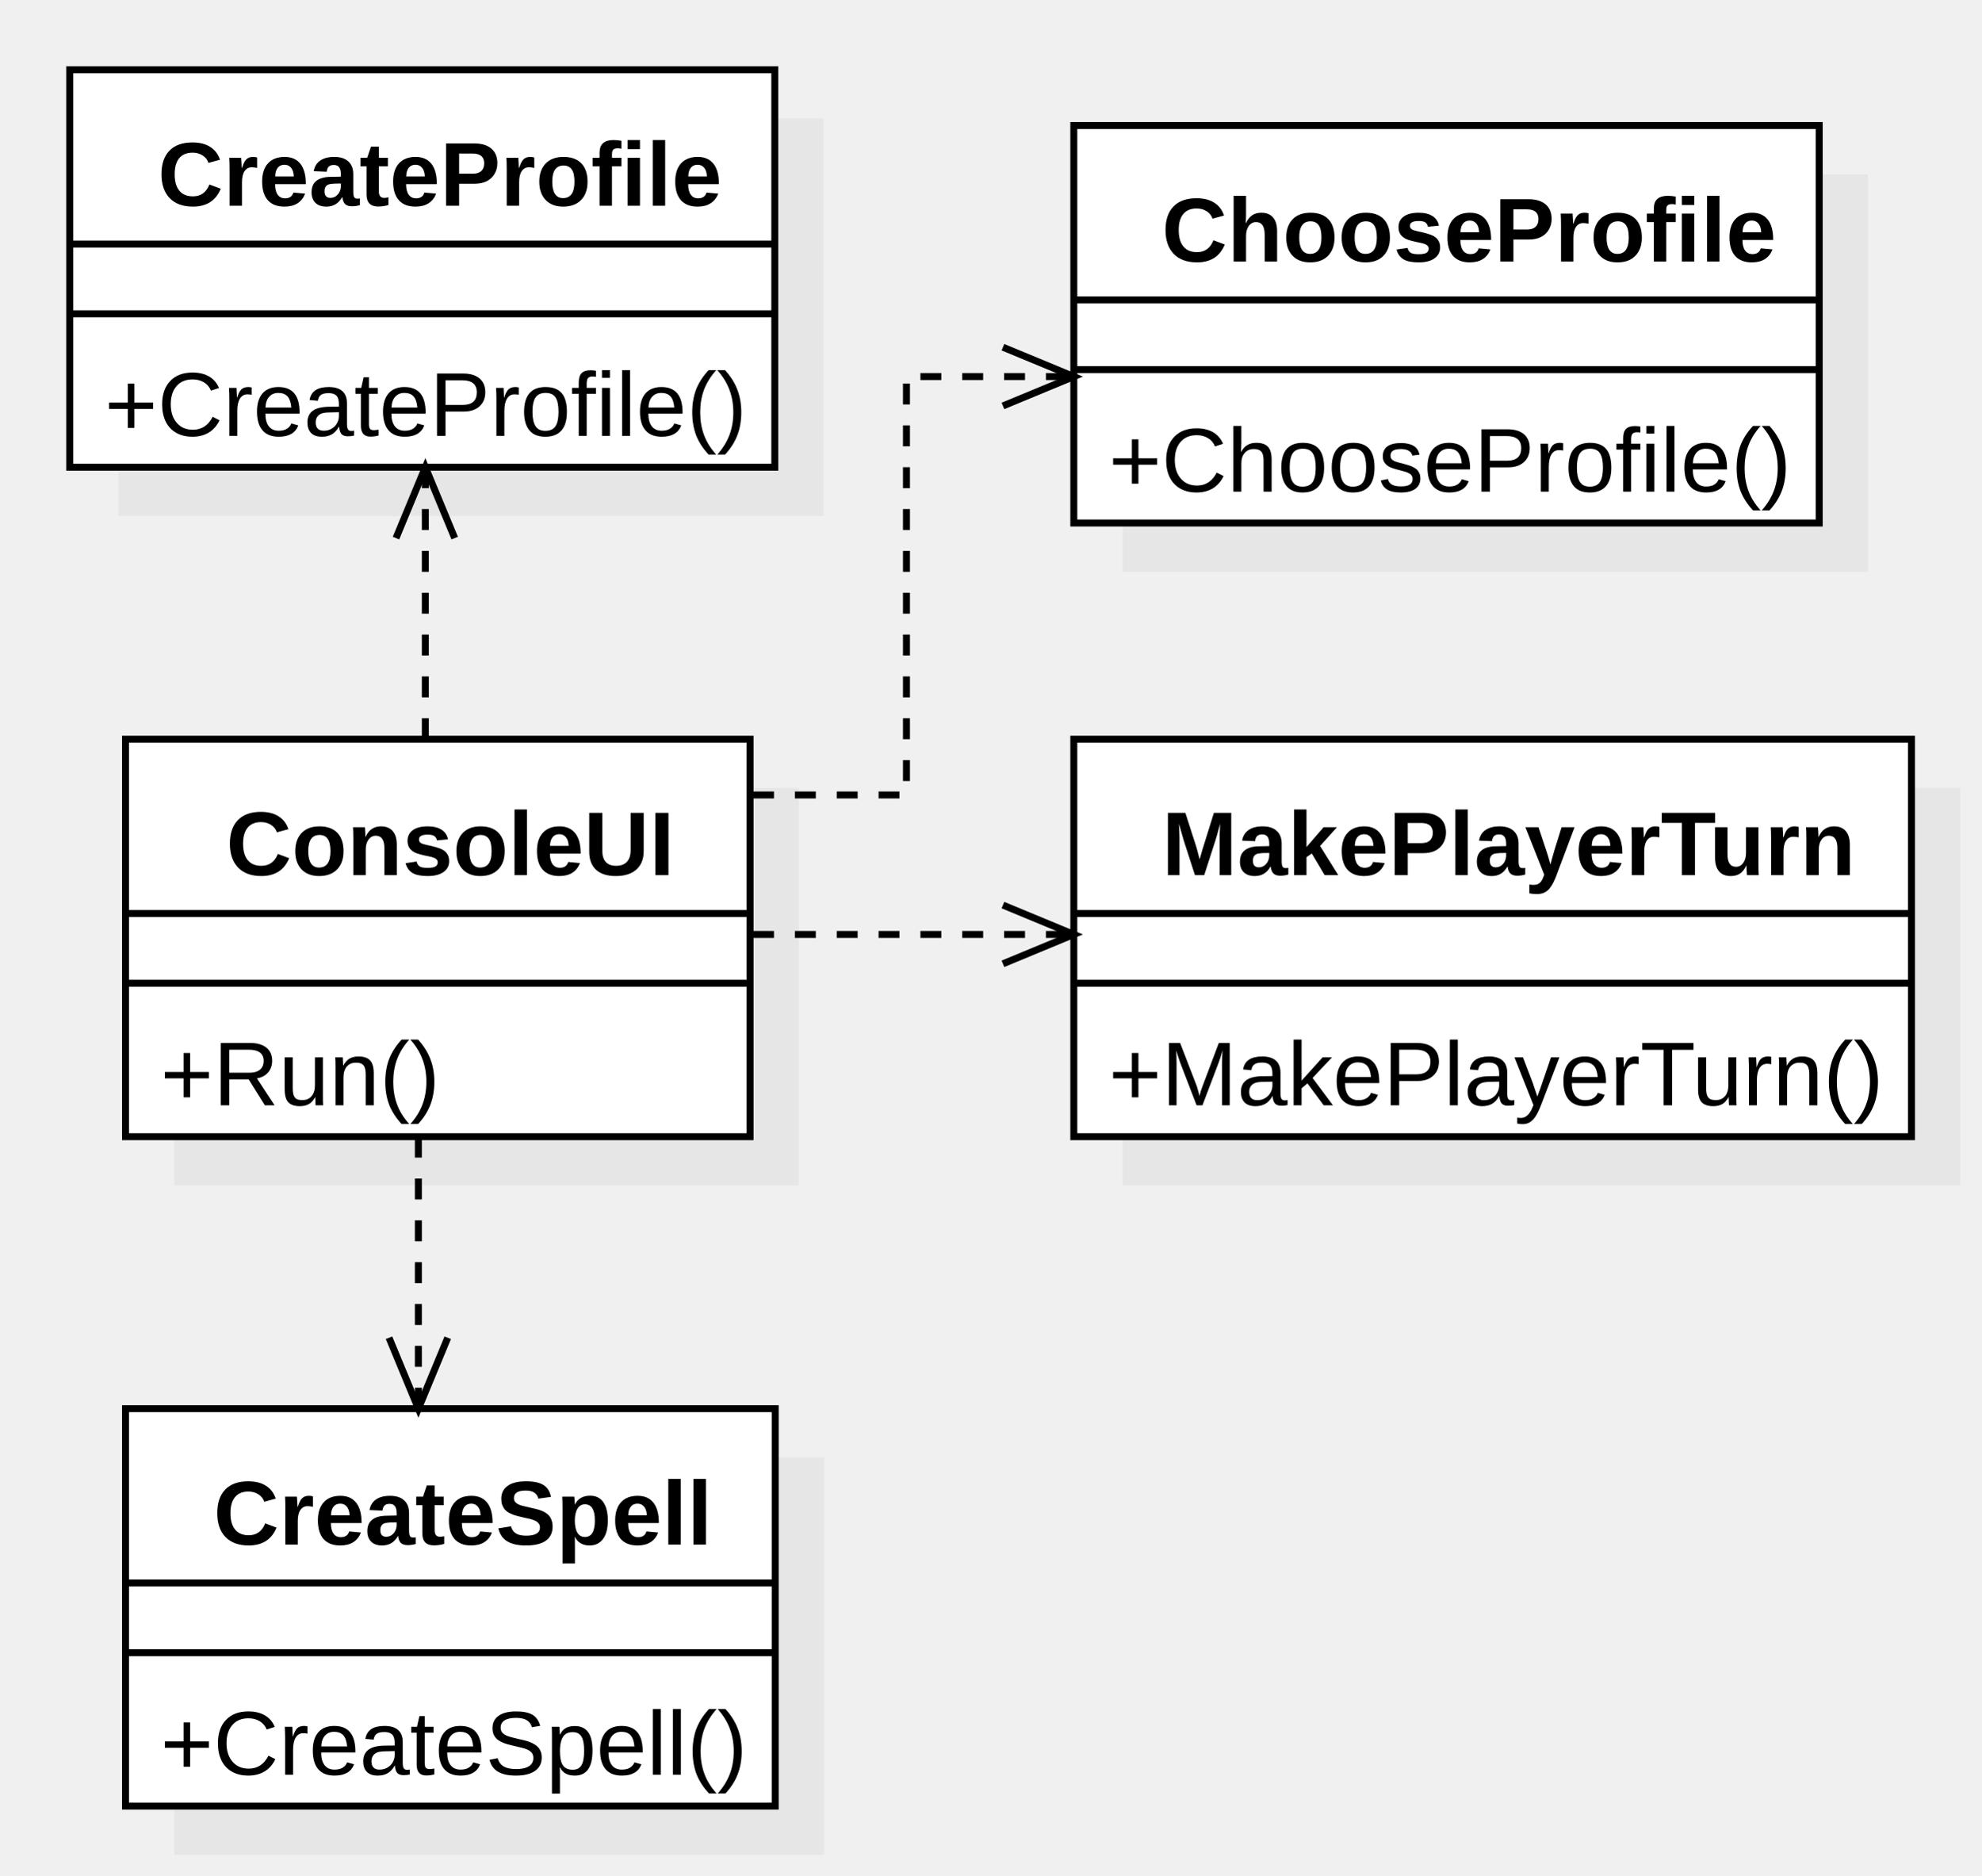
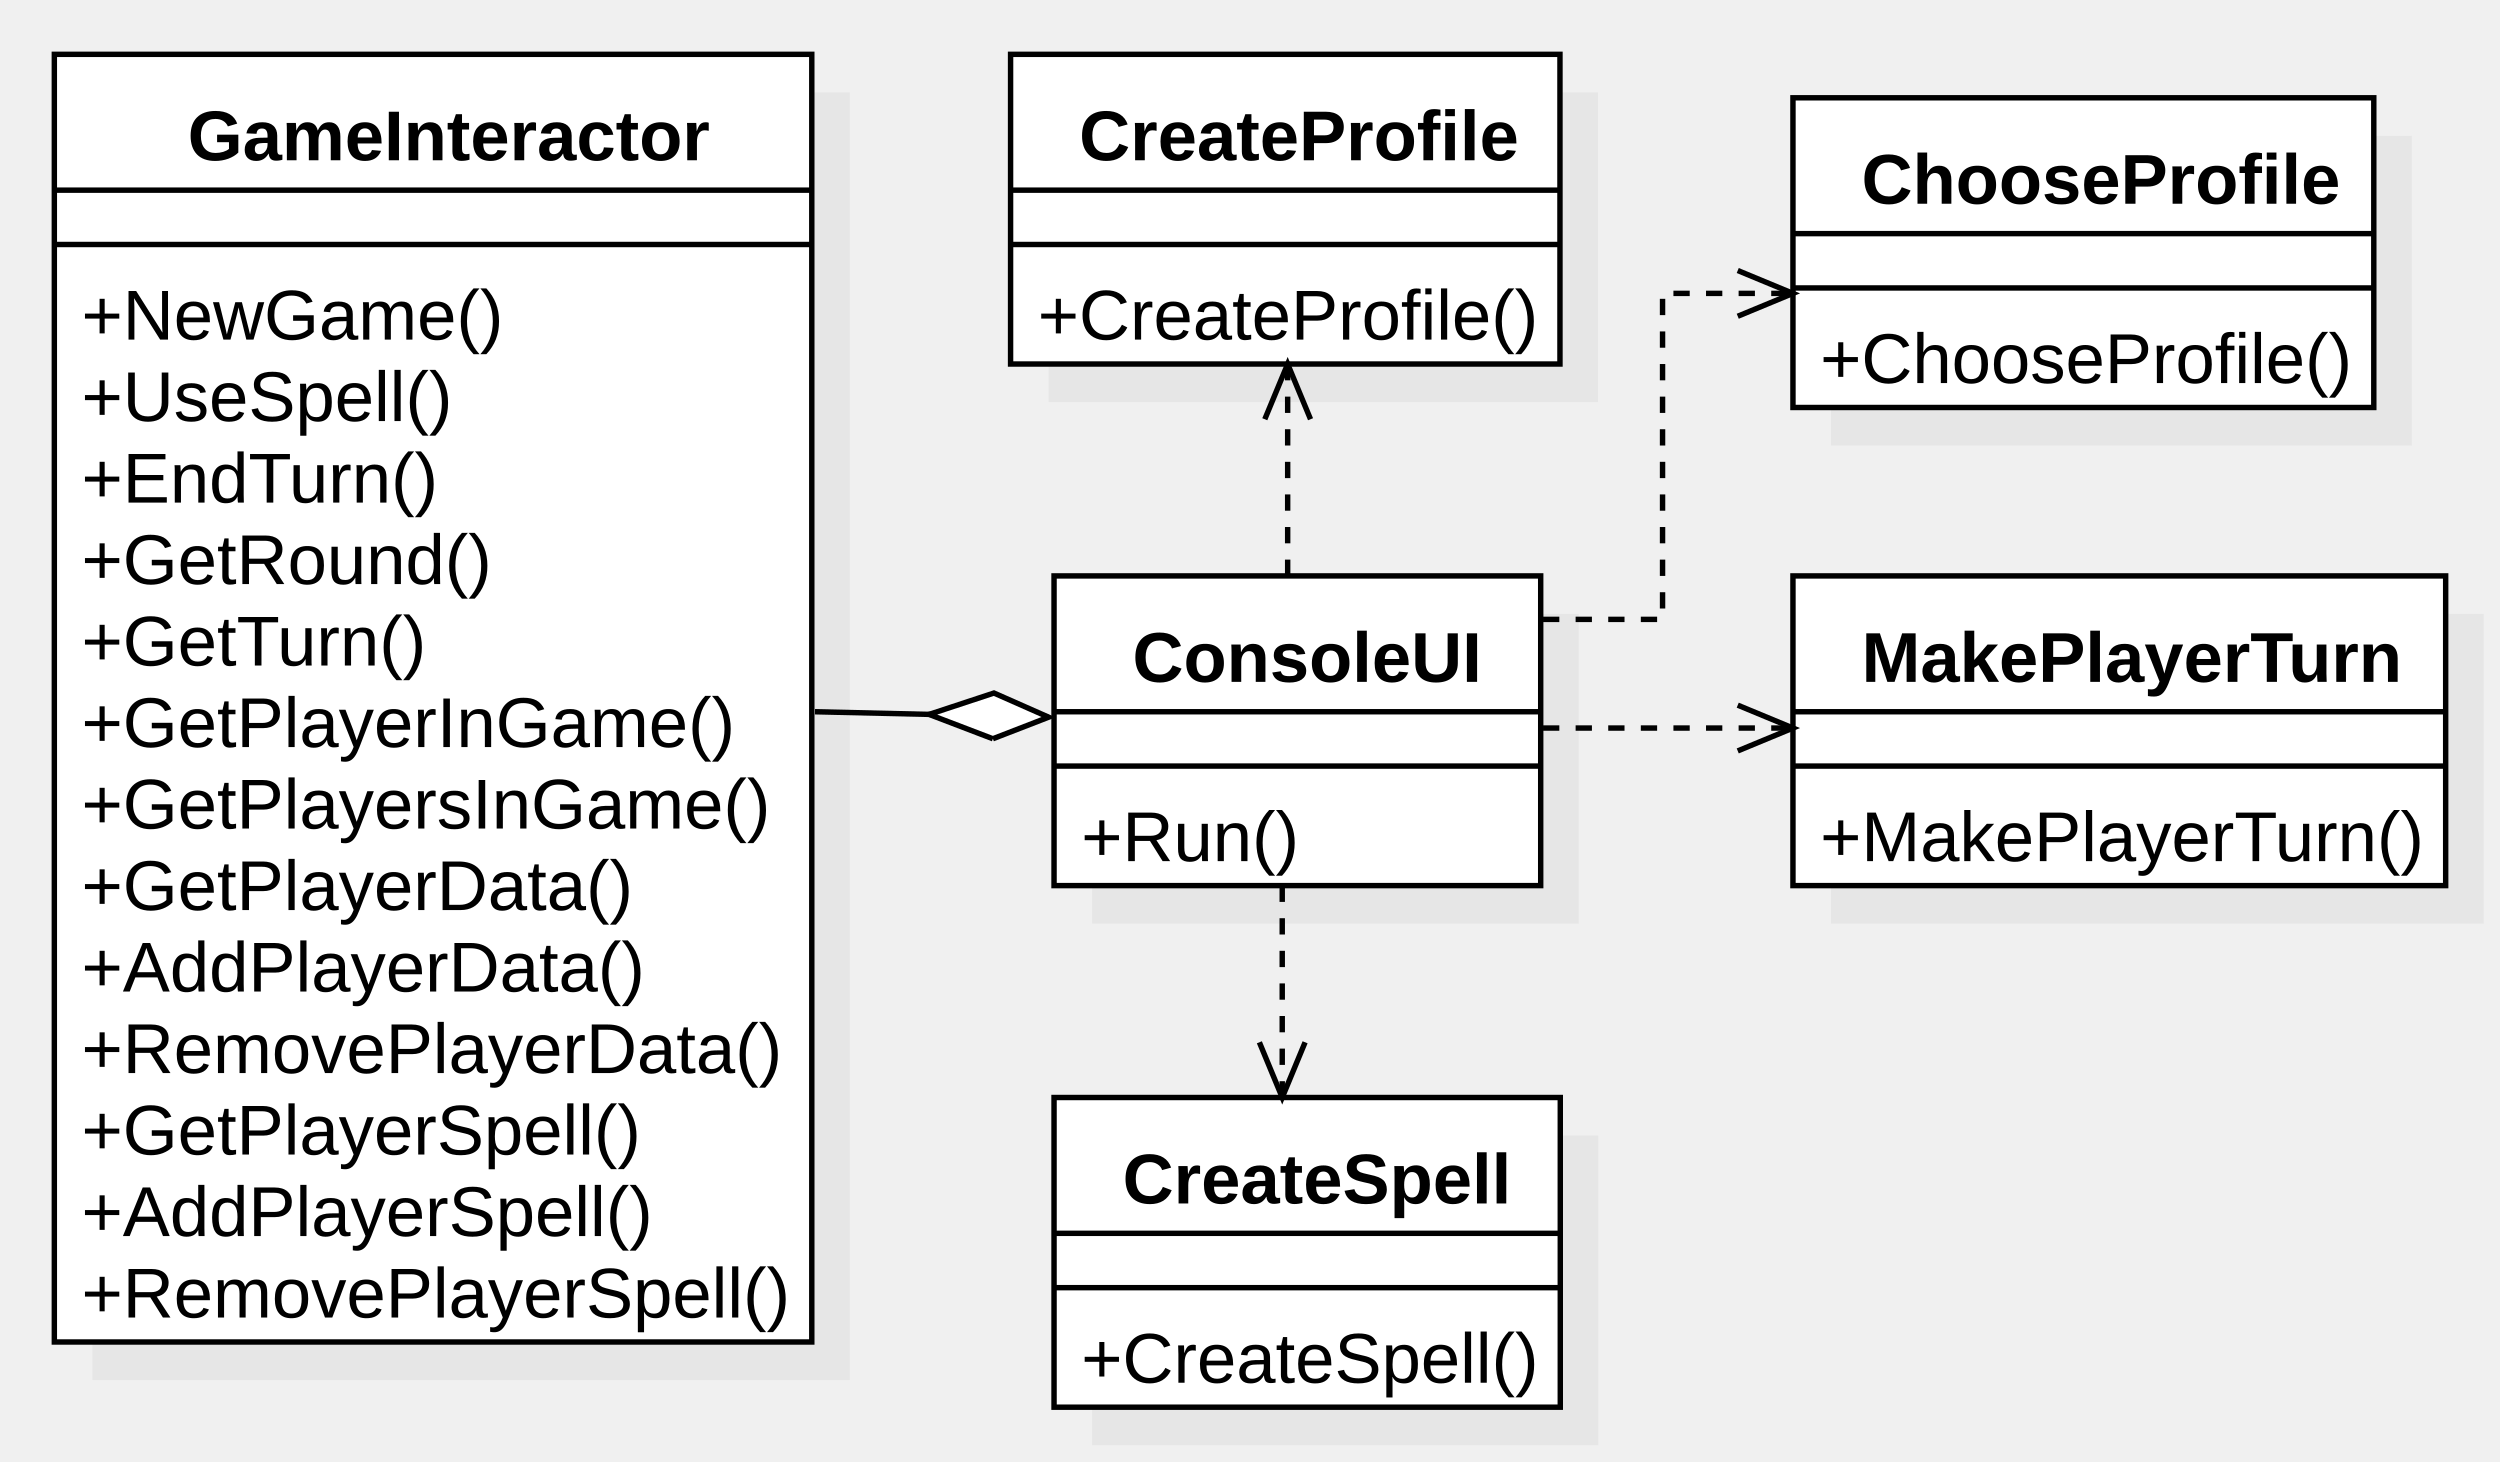
- <svg xmlns="http://www.w3.org/2000/svg" version="1.1" width="284.135" height="269">
+ <svg xmlns="http://www.w3.org/2000/svg" version="1.1" width="460.135" height="269">
  <defs />
  <g>
-     <g transform="translate(-70,-22) scale(1,1)">
-       <rect fill="#C0C0C0" stroke="none" x="95" y="135" width="89.571" height="57" opacity="0.2" />
-     </g>
-     <g transform="translate(-70,-22) scale(1,1)">
-       <rect fill="#ffffff" stroke="none" x="88" y="128" width="89.571" height="57" />
-     </g>
-     <g transform="translate(-70,-22) scale(1,1)">
-       <path fill="none" stroke="#000000" d="M 88 128 L 177.571 128 L 177.571 185 L 88 185 L 88 128 Z Z" stroke-miterlimit="10" />
-     </g>
-     <g transform="translate(-70,-22) scale(1,1)">
-       <path fill="none" stroke="#000000" d="M 88 153 L 177.571 153" stroke-miterlimit="10" />
-     </g>
-     <g transform="translate(-70,-22) scale(1,1)">
-       <path fill="none" stroke="#000000" d="M 88 163 L 177.571 163" stroke-miterlimit="10" />
-     </g>
-     <g transform="translate(-70,-22) scale(1,1)">
-       <g>
-         <path fill="none" stroke="none" />
-         <text fill="#000000" stroke="none" font-family="Arial" font-size="13px" font-style="normal" font-weight="bold" text-decoration="none" x="102.437" y="147.5">ConsoleUI</text>
-       </g>
-     </g>
-     <g transform="translate(-70,-22) scale(1,1)">
-       <g>
-         <path fill="none" stroke="none" />
-         <text fill="#000000" stroke="none" font-family="Arial" font-size="13px" font-style="normal" font-weight="normal" text-decoration="none" x="93" y="180.5">+Run()</text>
-       </g>
-     </g>
-     <g transform="translate(-70,-22) scale(1,1)">
-       <rect fill="#C0C0C0" stroke="none" x="231" y="47" width="106.906" height="57" opacity="0.2" />
-     </g>
-     <g transform="translate(-70,-22) scale(1,1)">
-       <rect fill="#ffffff" stroke="none" x="224" y="40" width="106.906" height="57" />
-     </g>
-     <g transform="translate(-70,-22) scale(1,1)">
-       <path fill="none" stroke="#000000" d="M 224 40 L 330.906 40 L 330.906 97 L 224 97 L 224 40 Z Z" stroke-miterlimit="10" />
-     </g>
-     <g transform="translate(-70,-22) scale(1,1)">
-       <path fill="none" stroke="#000000" d="M 224 65 L 330.906 65" stroke-miterlimit="10" />
-     </g>
-     <g transform="translate(-70,-22) scale(1,1)">
-       <path fill="none" stroke="#000000" d="M 224 75 L 330.906 75" stroke-miterlimit="10" />
-     </g>
-     <g transform="translate(-70,-22) scale(1,1)">
-       <g>
-         <path fill="none" stroke="none" />
-         <text fill="#000000" stroke="none" font-family="Arial" font-size="13px" font-style="normal" font-weight="bold" text-decoration="none" x="236.625" y="59.5">ChooseProfile</text>
-       </g>
-     </g>
-     <g transform="translate(-70,-22) scale(1,1)">
-       <g>
-         <path fill="none" stroke="none" />
-         <text fill="#000000" stroke="none" font-family="Arial" font-size="13px" font-style="normal" font-weight="normal" text-decoration="none" x="229" y="92.5">+ChooseProfile()</text>
-       </g>
-     </g>
-     <g transform="translate(-70,-22) scale(1,1)">
-       <rect fill="#C0C0C0" stroke="none" x="87" y="39" width="101.117" height="57" opacity="0.2" />
-     </g>
-     <g transform="translate(-70,-22) scale(1,1)">
-       <rect fill="#ffffff" stroke="none" x="80" y="32" width="101.117" height="57" />
-     </g>
-     <g transform="translate(-70,-22) scale(1,1)">
-       <path fill="none" stroke="#000000" d="M 80 32 L 181.117 32 L 181.117 89 L 80 89 L 80 32 Z Z" stroke-miterlimit="10" />
-     </g>
-     <g transform="translate(-70,-22) scale(1,1)">
-       <path fill="none" stroke="#000000" d="M 80 57 L 181.117 57" stroke-miterlimit="10" />
-     </g>
-     <g transform="translate(-70,-22) scale(1,1)">
-       <path fill="none" stroke="#000000" d="M 80 67 L 181.117 67" stroke-miterlimit="10" />
-     </g>
-     <g transform="translate(-70,-22) scale(1,1)">
-       <g>
-         <path fill="none" stroke="none" />
-         <text fill="#000000" stroke="none" font-family="Arial" font-size="13px" font-style="normal" font-weight="bold" text-decoration="none" x="92.625" y="51.5">CreateProfile</text>
-       </g>
-     </g>
-     <g transform="translate(-70,-22) scale(1,1)">
-       <g>
-         <path fill="none" stroke="none" />
-         <text fill="#000000" stroke="none" font-family="Arial" font-size="13px" font-style="normal" font-weight="normal" text-decoration="none" x="85" y="84.5">+CreateProfile()</text>
-       </g>
-     </g>
-     <g transform="translate(-70,-22) scale(1,1)">
-       <rect fill="#C0C0C0" stroke="none" x="95" y="231" width="93.176" height="57" opacity="0.2" />
-     </g>
-     <g transform="translate(-70,-22) scale(1,1)">
-       <rect fill="#ffffff" stroke="none" x="88" y="224" width="93.176" height="57" />
-     </g>
-     <g transform="translate(-70,-22) scale(1,1)">
-       <path fill="none" stroke="#000000" d="M 88 224 L 181.176 224 L 181.176 281 L 88 281 L 88 224 Z Z" stroke-miterlimit="10" />
-     </g>
-     <g transform="translate(-70,-22) scale(1,1)">
-       <path fill="none" stroke="#000000" d="M 88 249 L 181.176 249" stroke-miterlimit="10" />
-     </g>
-     <g transform="translate(-70,-22) scale(1,1)">
-       <path fill="none" stroke="#000000" d="M 88 259 L 181.176 259" stroke-miterlimit="10" />
-     </g>
-     <g transform="translate(-70,-22) scale(1,1)">
-       <g>
-         <path fill="none" stroke="none" />
-         <text fill="#000000" stroke="none" font-family="Arial" font-size="13px" font-style="normal" font-weight="bold" text-decoration="none" x="100.625" y="243.5">CreateSpell</text>
-       </g>
-     </g>
-     <g transform="translate(-70,-22) scale(1,1)">
-       <g>
-         <path fill="none" stroke="none" />
-         <text fill="#000000" stroke="none" font-family="Arial" font-size="13px" font-style="normal" font-weight="normal" text-decoration="none" x="93" y="276.5">+CreateSpell()</text>
-       </g>
-     </g>
-     <g transform="translate(-70,-22) scale(1,1)">
-       <rect fill="#C0C0C0" stroke="none" x="231" y="135" width="120.135" height="57" opacity="0.2" />
-     </g>
-     <g transform="translate(-70,-22) scale(1,1)">
-       <rect fill="#ffffff" stroke="none" x="224" y="128" width="120.135" height="57" />
-     </g>
-     <g transform="translate(-70,-22) scale(1,1)">
-       <path fill="none" stroke="#000000" d="M 224 128 L 344.135 128 L 344.135 185 L 224 185 L 224 128 Z Z" stroke-miterlimit="10" />
-     </g>
-     <g transform="translate(-70,-22) scale(1,1)">
-       <path fill="none" stroke="#000000" d="M 224 153 L 344.135 153" stroke-miterlimit="10" />
-     </g>
-     <g transform="translate(-70,-22) scale(1,1)">
-       <path fill="none" stroke="#000000" d="M 224 163 L 344.135 163" stroke-miterlimit="10" />
-     </g>
-     <g transform="translate(-70,-22) scale(1,1)">
-       <g>
-         <path fill="none" stroke="none" />
-         <text fill="#000000" stroke="none" font-family="Arial" font-size="13px" font-style="normal" font-weight="bold" text-decoration="none" x="236.625" y="147.5">MakePlayerTurn</text>
-       </g>
-     </g>
-     <g transform="translate(-70,-22) scale(1,1)">
-       <g>
-         <path fill="none" stroke="none" />
-         <text fill="#000000" stroke="none" font-family="Arial" font-size="13px" font-style="normal" font-weight="normal" text-decoration="none" x="229" y="180.5">+MakePlayerTurn()</text>
-       </g>
-     </g>
-     <g transform="translate(-70,-22) scale(1,1)">
-       <path fill="none" stroke="#000000" d="M 130 185 L 130 224" stroke-miterlimit="10" stroke-dasharray="3" />
-     </g>
-     <g transform="translate(-70,-22) scale(1,1)">
-       <path fill="none" stroke="#000000" d="M 125.79 213.837 L 130 224 L 134.21 213.837" stroke-miterlimit="10" />
-     </g>
-     <g transform="translate(-70,-22) scale(1,1)">
-       <path fill="none" stroke="#000000" d="M 178 156 L 224 156" stroke-miterlimit="10" stroke-dasharray="3" />
-     </g>
-     <g transform="translate(-70,-22) scale(1,1)">
-       <path fill="none" stroke="#000000" d="M 213.837 160.21 L 224 156 L 213.837 151.79" stroke-miterlimit="10" />
-     </g>
-     <g transform="translate(-70,-22) scale(1,1)">
-       <path fill="none" stroke="#000000" d="M 178 136 L 200 136 L 200 76 L 224 76" stroke-miterlimit="10" stroke-dasharray="3" />
-     </g>
-     <g transform="translate(-70,-22) scale(1,1)">
-       <path fill="none" stroke="#000000" d="M 213.837 80.21 L 224 76 L 213.837 71.79" stroke-miterlimit="10" />
-     </g>
-     <g transform="translate(-70,-22) scale(1,1)">
-       <path fill="none" stroke="#000000" d="M 131 128 L 131 89" stroke-miterlimit="10" stroke-dasharray="3" />
-     </g>
-     <g transform="translate(-70,-22) scale(1,1)">
-       <path fill="none" stroke="#000000" d="M 135.21 99.163 L 131 89 L 126.79 99.163" stroke-miterlimit="10" />
+     <g transform="translate(-14,-14) scale(1,1)">
+       <rect fill="#C0C0C0" stroke="none" x="215" y="127" width="89.571" height="57" opacity="0.2" />
+     </g>
+     <g transform="translate(-14,-14) scale(1,1)">
+       <rect fill="#ffffff" stroke="none" x="208" y="120" width="89.571" height="57" />
+     </g>
+     <g transform="translate(-14,-14) scale(1,1)">
+       <path fill="none" stroke="#000000" d="M 208 120 L 297.571 120 L 297.571 177 L 208 177 L 208 120 Z Z" stroke-miterlimit="10" />
+     </g>
+     <g transform="translate(-14,-14) scale(1,1)">
+       <path fill="none" stroke="#000000" d="M 208 145 L 297.571 145" stroke-miterlimit="10" />
+     </g>
+     <g transform="translate(-14,-14) scale(1,1)">
+       <path fill="none" stroke="#000000" d="M 208 155 L 297.571 155" stroke-miterlimit="10" />
+     </g>
+     <g transform="translate(-14,-14) scale(1,1)">
+       <g>
+         <path fill="none" stroke="none" />
+         <text fill="#000000" stroke="none" font-family="Arial" font-size="13px" font-style="normal" font-weight="bold" text-decoration="none" x="222.437" y="139.5">ConsoleUI</text>
+       </g>
+     </g>
+     <g transform="translate(-14,-14) scale(1,1)">
+       <g>
+         <path fill="none" stroke="none" />
+         <text fill="#000000" stroke="none" font-family="Arial" font-size="13px" font-style="normal" font-weight="normal" text-decoration="none" x="213" y="172.5">+Run()</text>
+       </g>
+     </g>
+     <g transform="translate(-14,-14) scale(1,1)">
+       <rect fill="#C0C0C0" stroke="none" x="351" y="39" width="106.906" height="57" opacity="0.2" />
+     </g>
+     <g transform="translate(-14,-14) scale(1,1)">
+       <rect fill="#ffffff" stroke="none" x="344" y="32" width="106.906" height="57" />
+     </g>
+     <g transform="translate(-14,-14) scale(1,1)">
+       <path fill="none" stroke="#000000" d="M 344 32 L 450.906 32 L 450.906 89 L 344 89 L 344 32 Z Z" stroke-miterlimit="10" />
+     </g>
+     <g transform="translate(-14,-14) scale(1,1)">
+       <path fill="none" stroke="#000000" d="M 344 57 L 450.906 57" stroke-miterlimit="10" />
+     </g>
+     <g transform="translate(-14,-14) scale(1,1)">
+       <path fill="none" stroke="#000000" d="M 344 67 L 450.906 67" stroke-miterlimit="10" />
+     </g>
+     <g transform="translate(-14,-14) scale(1,1)">
+       <g>
+         <path fill="none" stroke="none" />
+         <text fill="#000000" stroke="none" font-family="Arial" font-size="13px" font-style="normal" font-weight="bold" text-decoration="none" x="356.625" y="51.5">ChooseProfile</text>
+       </g>
+     </g>
+     <g transform="translate(-14,-14) scale(1,1)">
+       <g>
+         <path fill="none" stroke="none" />
+         <text fill="#000000" stroke="none" font-family="Arial" font-size="13px" font-style="normal" font-weight="normal" text-decoration="none" x="349" y="84.5">+ChooseProfile()</text>
+       </g>
+     </g>
+     <g transform="translate(-14,-14) scale(1,1)">
+       <rect fill="#C0C0C0" stroke="none" x="207" y="31" width="101.117" height="57" opacity="0.2" />
+     </g>
+     <g transform="translate(-14,-14) scale(1,1)">
+       <rect fill="#ffffff" stroke="none" x="200" y="24" width="101.117" height="57" />
+     </g>
+     <g transform="translate(-14,-14) scale(1,1)">
+       <path fill="none" stroke="#000000" d="M 200 24 L 301.117 24 L 301.117 81 L 200 81 L 200 24 Z Z" stroke-miterlimit="10" />
+     </g>
+     <g transform="translate(-14,-14) scale(1,1)">
+       <path fill="none" stroke="#000000" d="M 200 49 L 301.117 49" stroke-miterlimit="10" />
+     </g>
+     <g transform="translate(-14,-14) scale(1,1)">
+       <path fill="none" stroke="#000000" d="M 200 59 L 301.117 59" stroke-miterlimit="10" />
+     </g>
+     <g transform="translate(-14,-14) scale(1,1)">
+       <g>
+         <path fill="none" stroke="none" />
+         <text fill="#000000" stroke="none" font-family="Arial" font-size="13px" font-style="normal" font-weight="bold" text-decoration="none" x="212.625" y="43.5">CreateProfile</text>
+       </g>
+     </g>
+     <g transform="translate(-14,-14) scale(1,1)">
+       <g>
+         <path fill="none" stroke="none" />
+         <text fill="#000000" stroke="none" font-family="Arial" font-size="13px" font-style="normal" font-weight="normal" text-decoration="none" x="205" y="76.5">+CreateProfile()</text>
+       </g>
+     </g>
+     <g transform="translate(-14,-14) scale(1,1)">
+       <rect fill="#C0C0C0" stroke="none" x="215" y="223" width="93.176" height="57" opacity="0.2" />
+     </g>
+     <g transform="translate(-14,-14) scale(1,1)">
+       <rect fill="#ffffff" stroke="none" x="208" y="216" width="93.176" height="57" />
+     </g>
+     <g transform="translate(-14,-14) scale(1,1)">
+       <path fill="none" stroke="#000000" d="M 208 216 L 301.176 216 L 301.176 273 L 208 273 L 208 216 Z Z" stroke-miterlimit="10" />
+     </g>
+     <g transform="translate(-14,-14) scale(1,1)">
+       <path fill="none" stroke="#000000" d="M 208 241 L 301.176 241" stroke-miterlimit="10" />
+     </g>
+     <g transform="translate(-14,-14) scale(1,1)">
+       <path fill="none" stroke="#000000" d="M 208 251 L 301.176 251" stroke-miterlimit="10" />
+     </g>
+     <g transform="translate(-14,-14) scale(1,1)">
+       <g>
+         <path fill="none" stroke="none" />
+         <text fill="#000000" stroke="none" font-family="Arial" font-size="13px" font-style="normal" font-weight="bold" text-decoration="none" x="220.625" y="235.5">CreateSpell</text>
+       </g>
+     </g>
+     <g transform="translate(-14,-14) scale(1,1)">
+       <g>
+         <path fill="none" stroke="none" />
+         <text fill="#000000" stroke="none" font-family="Arial" font-size="13px" font-style="normal" font-weight="normal" text-decoration="none" x="213" y="268.5">+CreateSpell()</text>
+       </g>
+     </g>
+     <g transform="translate(-14,-14) scale(1,1)">
+       <rect fill="#C0C0C0" stroke="none" x="351" y="127" width="120.135" height="57" opacity="0.2" />
+     </g>
+     <g transform="translate(-14,-14) scale(1,1)">
+       <rect fill="#ffffff" stroke="none" x="344" y="120" width="120.135" height="57" />
+     </g>
+     <g transform="translate(-14,-14) scale(1,1)">
+       <path fill="none" stroke="#000000" d="M 344 120 L 464.135 120 L 464.135 177 L 344 177 L 344 120 Z Z" stroke-miterlimit="10" />
+     </g>
+     <g transform="translate(-14,-14) scale(1,1)">
+       <path fill="none" stroke="#000000" d="M 344 145 L 464.135 145" stroke-miterlimit="10" />
+     </g>
+     <g transform="translate(-14,-14) scale(1,1)">
+       <path fill="none" stroke="#000000" d="M 344 155 L 464.135 155" stroke-miterlimit="10" />
+     </g>
+     <g transform="translate(-14,-14) scale(1,1)">
+       <g>
+         <path fill="none" stroke="none" />
+         <text fill="#000000" stroke="none" font-family="Arial" font-size="13px" font-style="normal" font-weight="bold" text-decoration="none" x="356.625" y="139.5">MakePlayerTurn</text>
+       </g>
+     </g>
+     <g transform="translate(-14,-14) scale(1,1)">
+       <g>
+         <path fill="none" stroke="none" />
+         <text fill="#000000" stroke="none" font-family="Arial" font-size="13px" font-style="normal" font-weight="normal" text-decoration="none" x="349" y="172.5">+MakePlayerTurn()</text>
+       </g>
+     </g>
+     <g transform="translate(-14,-14) scale(1,1)">
+       <path fill="none" stroke="#000000" d="M 250 177 L 250 216" stroke-miterlimit="10" stroke-dasharray="3" />
+     </g>
+     <g transform="translate(-14,-14) scale(1,1)">
+       <path fill="none" stroke="#000000" d="M 245.79 205.837 L 250 216 L 254.21 205.837" stroke-miterlimit="10" />
+     </g>
+     <g transform="translate(-14,-14) scale(1,1)">
+       <path fill="none" stroke="#000000" d="M 298 148 L 344 148" stroke-miterlimit="10" stroke-dasharray="3" />
+     </g>
+     <g transform="translate(-14,-14) scale(1,1)">
+       <path fill="none" stroke="#000000" d="M 333.837 152.21 L 344 148 L 333.837 143.79" stroke-miterlimit="10" />
+     </g>
+     <g transform="translate(-14,-14) scale(1,1)">
+       <path fill="none" stroke="#000000" d="M 298 128 L 320 128 L 320 68 L 344 68" stroke-miterlimit="10" stroke-dasharray="3" />
+     </g>
+     <g transform="translate(-14,-14) scale(1,1)">
+       <path fill="none" stroke="#000000" d="M 333.837 72.21 L 344 68 L 333.837 63.79" stroke-miterlimit="10" />
+     </g>
+     <g transform="translate(-14,-14) scale(1,1)">
+       <path fill="none" stroke="#000000" d="M 251 120 L 251 81" stroke-miterlimit="10" stroke-dasharray="3" />
+     </g>
+     <g transform="translate(-14,-14) scale(1,1)">
+       <path fill="none" stroke="#000000" d="M 255.21 91.163 L 251 81 L 246.79 91.163" stroke-miterlimit="10" />
+     </g>
+     <g transform="translate(-14,-14) scale(1,1)">
+       <rect fill="#C0C0C0" stroke="none" x="31" y="31" width="139.413" height="237" opacity="0.2" />
+     </g>
+     <g transform="translate(-14,-14) scale(1,1)">
+       <rect fill="#ffffff" stroke="none" x="24" y="24" width="139.413" height="237" />
+     </g>
+     <g transform="translate(-14,-14) scale(1,1)">
+       <path fill="none" stroke="#000000" d="M 24 24 L 163.413 24 L 163.413 261 L 24 261 L 24 24 Z Z" stroke-miterlimit="10" />
+     </g>
+     <g transform="translate(-14,-14) scale(1,1)">
+       <path fill="none" stroke="#000000" d="M 24 49 L 163.413 49" stroke-miterlimit="10" />
+     </g>
+     <g transform="translate(-14,-14) scale(1,1)">
+       <path fill="none" stroke="#000000" d="M 24 59 L 163.413 59" stroke-miterlimit="10" />
+     </g>
+     <g transform="translate(-14,-14) scale(1,1)">
+       <g>
+         <path fill="none" stroke="none" />
+         <text fill="#000000" stroke="none" font-family="Arial" font-size="13px" font-style="normal" font-weight="bold" text-decoration="none" x="48.549" y="43.5">GameInteractor</text>
+       </g>
+     </g>
+     <g transform="translate(-14,-14) scale(1,1)">
+       <g>
+         <path fill="none" stroke="none" />
+         <text fill="#000000" stroke="none" font-family="Arial" font-size="13px" font-style="normal" font-weight="normal" text-decoration="none" x="29" y="76.5">+NewGame()</text>
+       </g>
+     </g>
+     <g transform="translate(-14,-14) scale(1,1)">
+       <g>
+         <path fill="none" stroke="none" />
+         <text fill="#000000" stroke="none" font-family="Arial" font-size="13px" font-style="normal" font-weight="normal" text-decoration="none" x="29" y="91.5">+UseSpell()</text>
+       </g>
+     </g>
+     <g transform="translate(-14,-14) scale(1,1)">
+       <g>
+         <path fill="none" stroke="none" />
+         <text fill="#000000" stroke="none" font-family="Arial" font-size="13px" font-style="normal" font-weight="normal" text-decoration="none" x="29" y="106.5">+EndTurn()</text>
+       </g>
+     </g>
+     <g transform="translate(-14,-14) scale(1,1)">
+       <g>
+         <path fill="none" stroke="none" />
+         <text fill="#000000" stroke="none" font-family="Arial" font-size="13px" font-style="normal" font-weight="normal" text-decoration="none" x="29" y="121.5">+GetRound()</text>
+       </g>
+     </g>
+     <g transform="translate(-14,-14) scale(1,1)">
+       <g>
+         <path fill="none" stroke="none" />
+         <text fill="#000000" stroke="none" font-family="Arial" font-size="13px" font-style="normal" font-weight="normal" text-decoration="none" x="29" y="136.5">+GetTurn()</text>
+       </g>
+     </g>
+     <g transform="translate(-14,-14) scale(1,1)">
+       <g>
+         <path fill="none" stroke="none" />
+         <text fill="#000000" stroke="none" font-family="Arial" font-size="13px" font-style="normal" font-weight="normal" text-decoration="none" x="29" y="151.5">+GetPlayerInGame()</text>
+       </g>
+     </g>
+     <g transform="translate(-14,-14) scale(1,1)">
+       <g>
+         <path fill="none" stroke="none" />
+         <text fill="#000000" stroke="none" font-family="Arial" font-size="13px" font-style="normal" font-weight="normal" text-decoration="none" x="29" y="166.5">+GetPlayersInGame()</text>
+       </g>
+     </g>
+     <g transform="translate(-14,-14) scale(1,1)">
+       <g>
+         <path fill="none" stroke="none" />
+         <text fill="#000000" stroke="none" font-family="Arial" font-size="13px" font-style="normal" font-weight="normal" text-decoration="none" x="29" y="181.5">+GetPlayerData()</text>
+       </g>
+     </g>
+     <g transform="translate(-14,-14) scale(1,1)">
+       <g>
+         <path fill="none" stroke="none" />
+         <text fill="#000000" stroke="none" font-family="Arial" font-size="13px" font-style="normal" font-weight="normal" text-decoration="none" x="29" y="196.5">+AddPlayerData()</text>
+       </g>
+     </g>
+     <g transform="translate(-14,-14) scale(1,1)">
+       <g>
+         <path fill="none" stroke="none" />
+         <text fill="#000000" stroke="none" font-family="Arial" font-size="13px" font-style="normal" font-weight="normal" text-decoration="none" x="29" y="211.5">+RemovePlayerData()</text>
+       </g>
+     </g>
+     <g transform="translate(-14,-14) scale(1,1)">
+       <g>
+         <path fill="none" stroke="none" />
+         <text fill="#000000" stroke="none" font-family="Arial" font-size="13px" font-style="normal" font-weight="normal" text-decoration="none" x="29" y="226.5">+GetPlayerSpell()</text>
+       </g>
+     </g>
+     <g transform="translate(-14,-14) scale(1,1)">
+       <g>
+         <path fill="none" stroke="none" />
+         <text fill="#000000" stroke="none" font-family="Arial" font-size="13px" font-style="normal" font-weight="normal" text-decoration="none" x="29" y="241.5">+AddPlayerSpell()</text>
+       </g>
+     </g>
+     <g transform="translate(-14,-14) scale(1,1)">
+       <g>
+         <path fill="none" stroke="none" />
+         <text fill="#000000" stroke="none" font-family="Arial" font-size="13px" font-style="normal" font-weight="normal" text-decoration="none" x="29" y="256.5">+RemovePlayerSpell()</text>
+       </g>
+     </g>
+     <g transform="translate(-14,-14) scale(1,1)">
+       <path fill="none" stroke="#000000" d="M 164 145 L 207 146" stroke-miterlimit="10" />
+     </g>
+     <g transform="translate(-14,-14) scale(1,1)">
+       <path fill="#FFFFFF" stroke="none" d="M 196.742 149.972 L 207 146 L 196.938 141.555 L 185.006 145.489" />
+     </g>
+     <g transform="translate(-14,-14) scale(1,1)">
+       <path fill="none" stroke="#000000" d="M 196.742 149.972 L 207 146 L 196.938 141.555 L 185.006 145.489 L 196.742 149.972" stroke-miterlimit="10" />
    </g>
  </g>
</svg>
